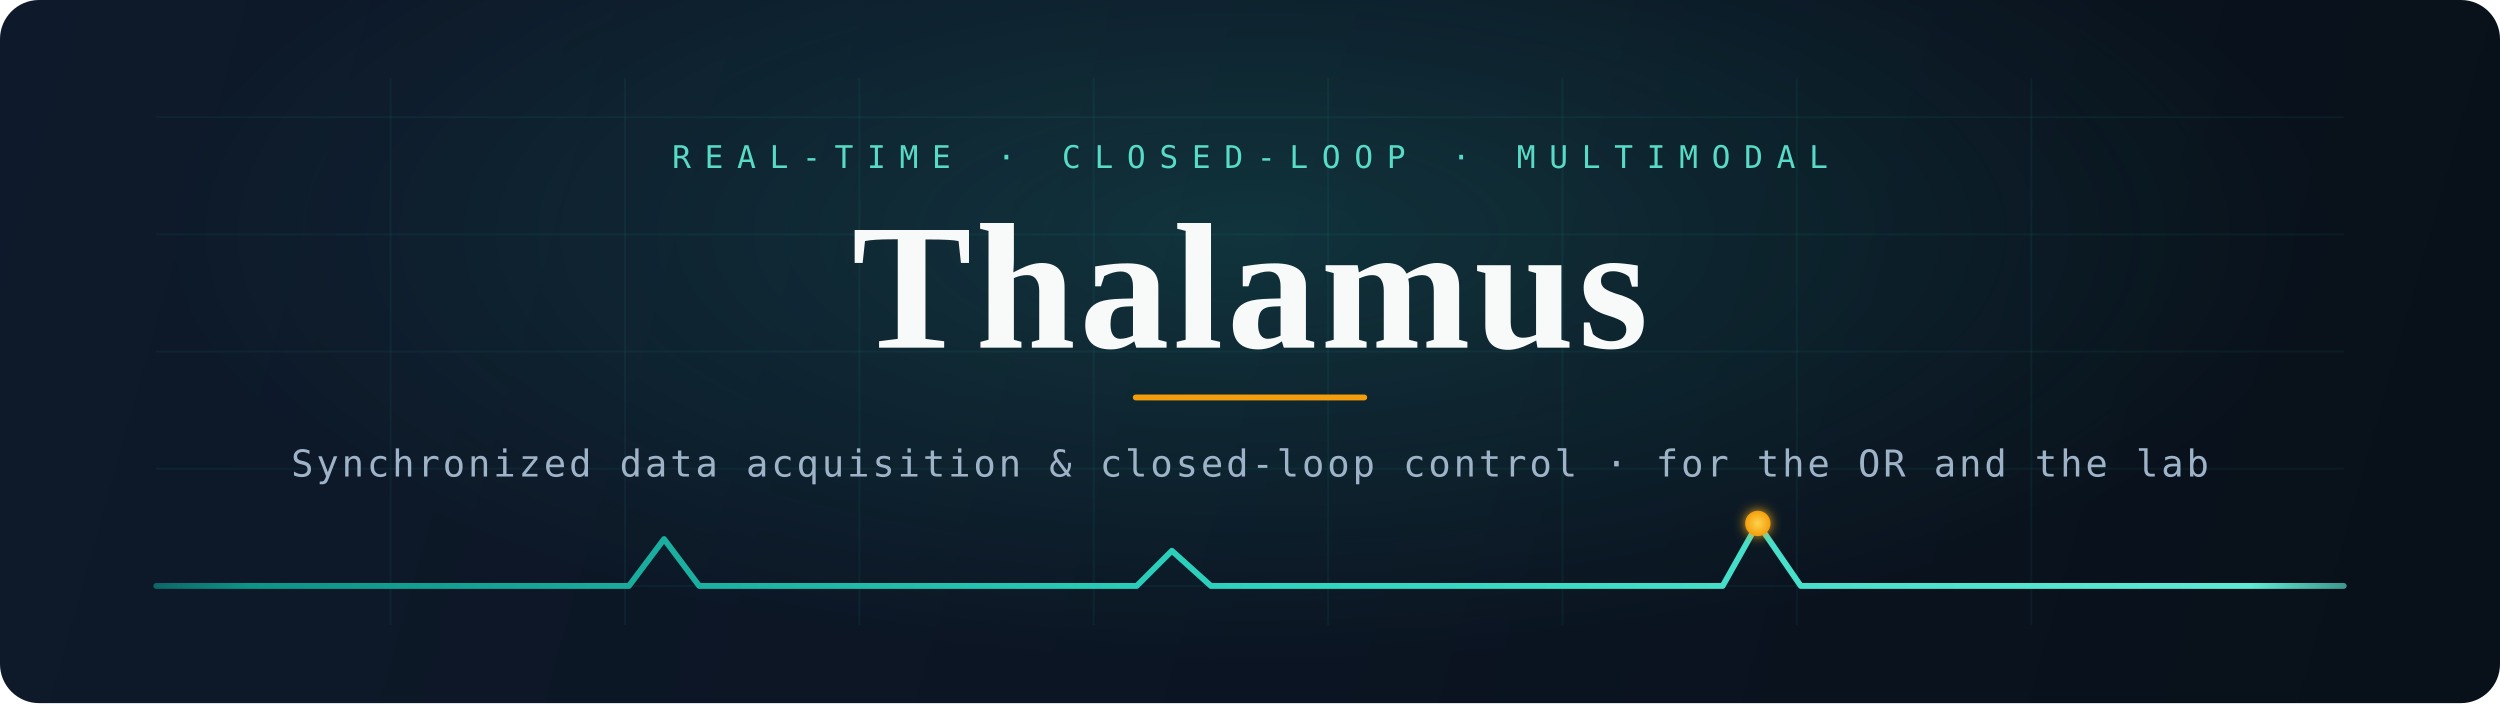
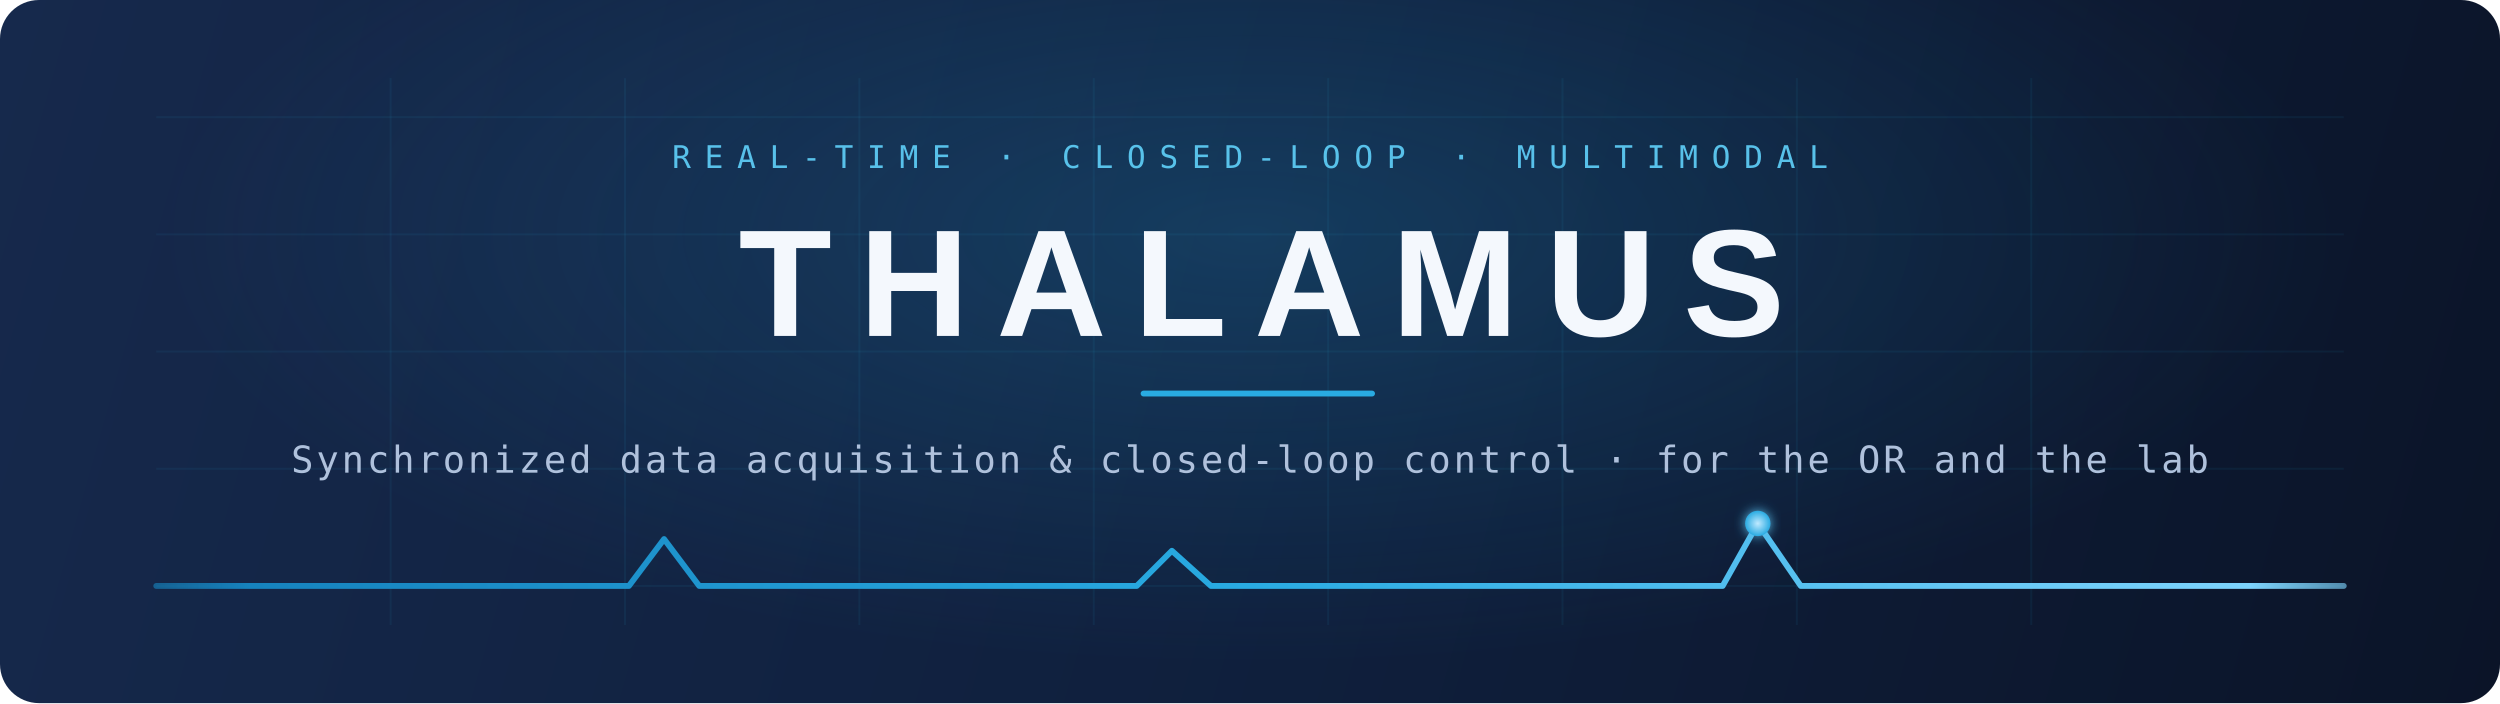
<svg xmlns="http://www.w3.org/2000/svg" width="1280" height="360" viewBox="0 0 1280 360" fill="none" role="img" aria-label="Thalamus — real-time, closed-loop multimodal data acquisition">
  <defs>
    <linearGradient id="bg" x1="0" y1="0" x2="1280" y2="360" gradientUnits="userSpaceOnUse">
-       <stop stop-color="#0E1A2B" />
-       <stop offset="0.55" stop-color="#0B1422" />
-       <stop offset="1" stop-color="#081019" />
+       <stop stop-color="#16294C" />
+       <stop offset="0.55" stop-color="#0F1F3C" />
+       <stop offset="1" stop-color="#0B1428" />
    </linearGradient>
    <linearGradient id="trace" x1="0" y1="300" x2="1280" y2="300" gradientUnits="userSpaceOnUse">
-       <stop stop-color="#0D9488" stop-opacity="0" />
-       <stop offset="0.1" stop-color="#0D9488" />
-       <stop offset="0.5" stop-color="#2DD4BF" />
-       <stop offset="0.9" stop-color="#5EEAD4" />
-       <stop offset="1" stop-color="#5EEAD4" stop-opacity="0" />
+       <stop stop-color="#1683BE" stop-opacity="0" />
+       <stop offset="0.1" stop-color="#1683BE" />
+       <stop offset="0.5" stop-color="#29ABE2" />
+       <stop offset="0.9" stop-color="#7DD3FC" />
+       <stop offset="1" stop-color="#7DD3FC" stop-opacity="0" />
    </linearGradient>
    <radialGradient id="node" cx="0.5" cy="0.5" r="0.5">
-       <stop stop-color="#FCD34D" />
-       <stop offset="1" stop-color="#F59E0B" />
+       <stop stop-color="#BFE9FF" />
+       <stop offset="1" stop-color="#29ABE2" />
    </radialGradient>
    <radialGradient id="halo" cx="0.5" cy="0.5" r="0.5">
-       <stop stop-color="#2DD4BF" stop-opacity="0.16" />
-       <stop offset="1" stop-color="#2DD4BF" stop-opacity="0" />
+       <stop stop-color="#29ABE2" stop-opacity="0.20" />
+       <stop offset="1" stop-color="#29ABE2" stop-opacity="0" />
    </radialGradient>
    <filter id="glow" x="-40%" y="-120%" width="180%" height="340%">
      <feGaussianBlur stdDeviation="3" result="b" />
      <feMerge>
        <feMergeNode in="b" />
        <feMergeNode in="SourceGraphic" />
      </feMerge>
    </filter>
  </defs>
  <rect width="1280" height="360" rx="20" fill="url(#bg)" />
  <ellipse cx="640" cy="120" rx="560" ry="220" fill="url(#halo)" />
-   <g stroke="#2DD4BF" stroke-opacity="0.06" stroke-width="1">
+   <g stroke="#29ABE2" stroke-opacity="0.07" stroke-width="1">
    <path d="M80 60H1200M80 120H1200M80 180H1200M80 240H1200M80 300H1200" />
    <path d="M200 40V320M320 40V320M440 40V320M560 40V320M680 40V320M800 40V320M920 40V320M1040 40V320" />
  </g>
-   <text x="640" y="86" text-anchor="middle" font-family="ui-monospace, 'SF Mono', 'JetBrains Mono', Menlo, Consolas, monospace" font-size="16" letter-spacing="7" fill="#5EEAD4" fill-opacity="0.92">REAL‑TIME · CLOSED‑LOOP · MULTIMODAL</text>
-   <text x="640" y="178" text-anchor="middle" font-family="Georgia, 'Iowan Old Style', 'Times New Roman', serif" font-size="92" font-weight="700" letter-spacing="2" fill="#F7FAF9">Thalamus</text>
-   <rect x="580" y="202" width="120" height="3" rx="1.5" fill="#F59E0B" />
-   <text x="640" y="244" text-anchor="middle" font-family="ui-monospace, 'SF Mono', 'JetBrains Mono', Menlo, Consolas, monospace" font-size="19" letter-spacing="1.5" fill="#9FB3C8">Synchronized data acquisition &amp; closed-loop control · for the OR and the lab</text>
+   <text x="640" y="86" text-anchor="middle" font-family="ui-monospace, 'SF Mono', 'JetBrains Mono', Menlo, Consolas, monospace" font-size="16" letter-spacing="7" fill="#5CC9F2" fill-opacity="0.95">REAL‑TIME · CLOSED‑LOOP · MULTIMODAL</text>
+   <text x="646" y="172" text-anchor="middle" font-family="'Segoe UI', system-ui, -apple-system, 'Helvetica Neue', Arial, sans-serif" font-size="78" font-weight="800" letter-spacing="14" fill="#F4F8FD">THALAMUS</text>
+   <rect x="584" y="200" width="120" height="3" rx="1.5" fill="#29ABE2" />
+   <text x="640" y="242" text-anchor="middle" font-family="ui-monospace, 'SF Mono', 'JetBrains Mono', Menlo, Consolas, monospace" font-size="19" letter-spacing="1.5" fill="#AFC1DC">Synchronized data acquisition &amp; closed-loop control · for the OR and the lab</text>
  <path d="M80 300 L300 300 L322 300 L340 276 L358 300 L560 300 L582 300 L600 282 L620 300 L860 300 L882 300 L900 268 L922 300 L1200 300" fill="none" stroke="url(#trace)" stroke-width="3" stroke-linecap="round" stroke-linejoin="round" />
  <circle cx="900" cy="268" r="6.5" fill="url(#node)" filter="url(#glow)" />
</svg>
